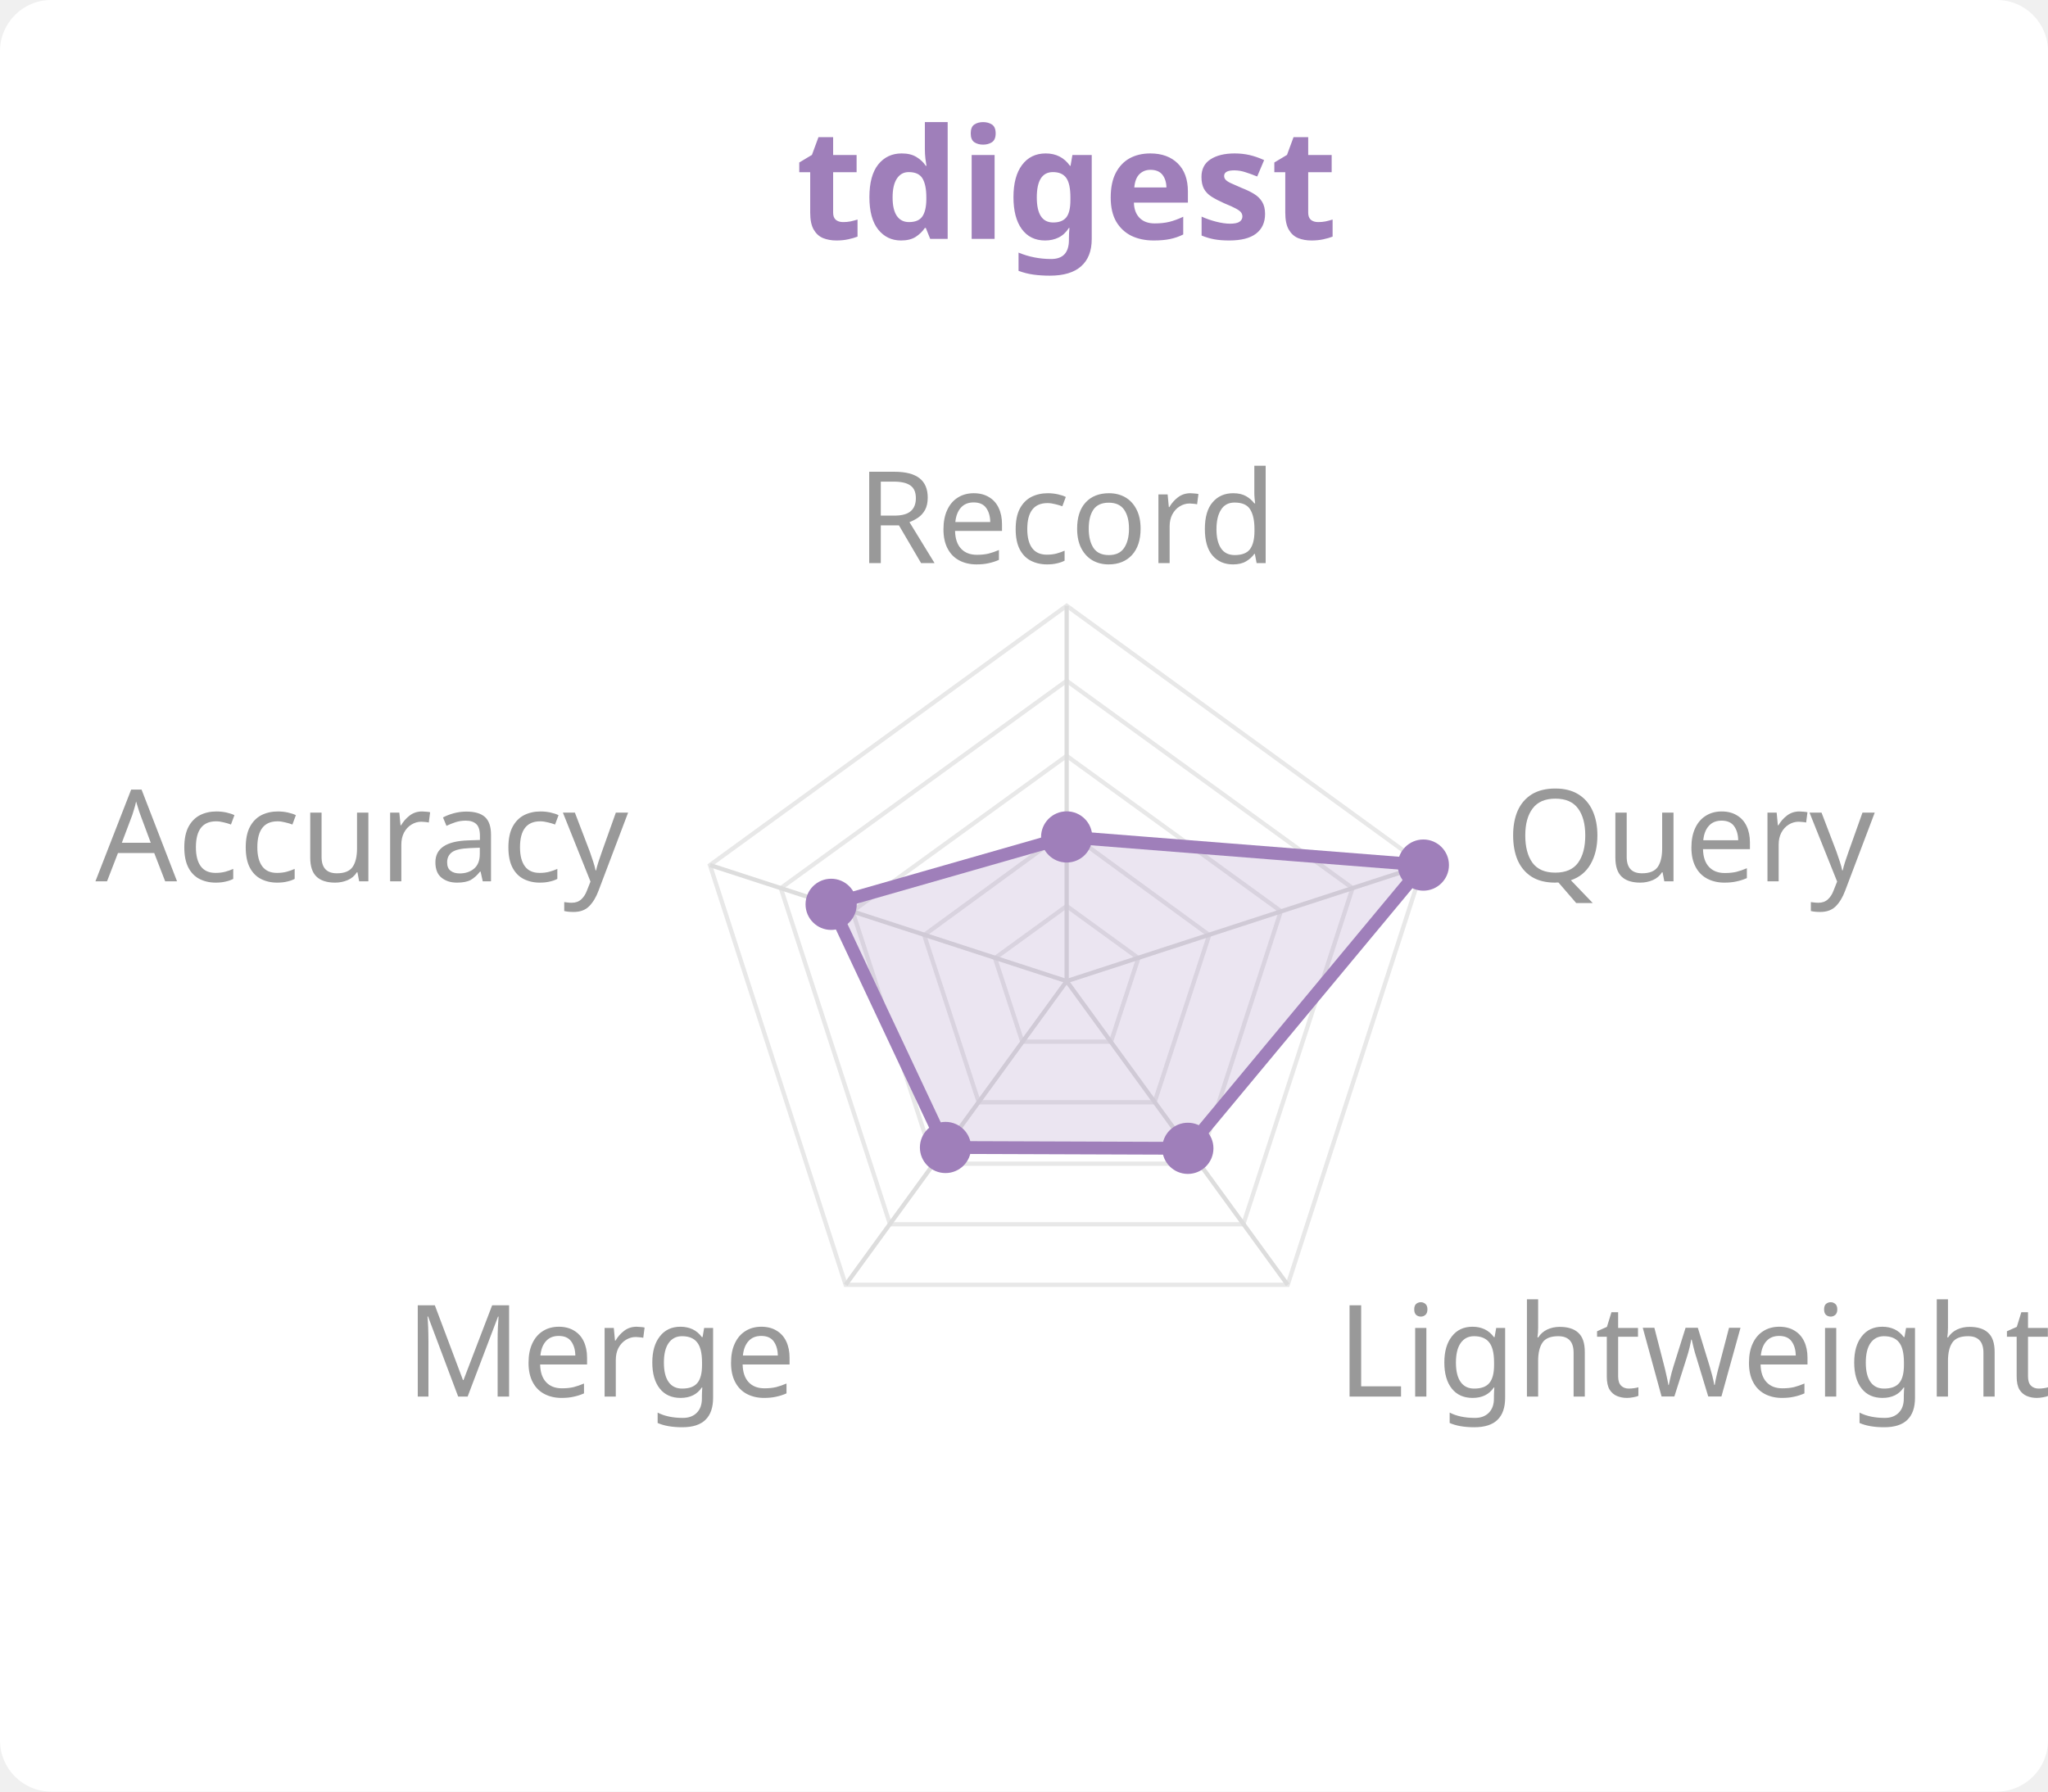
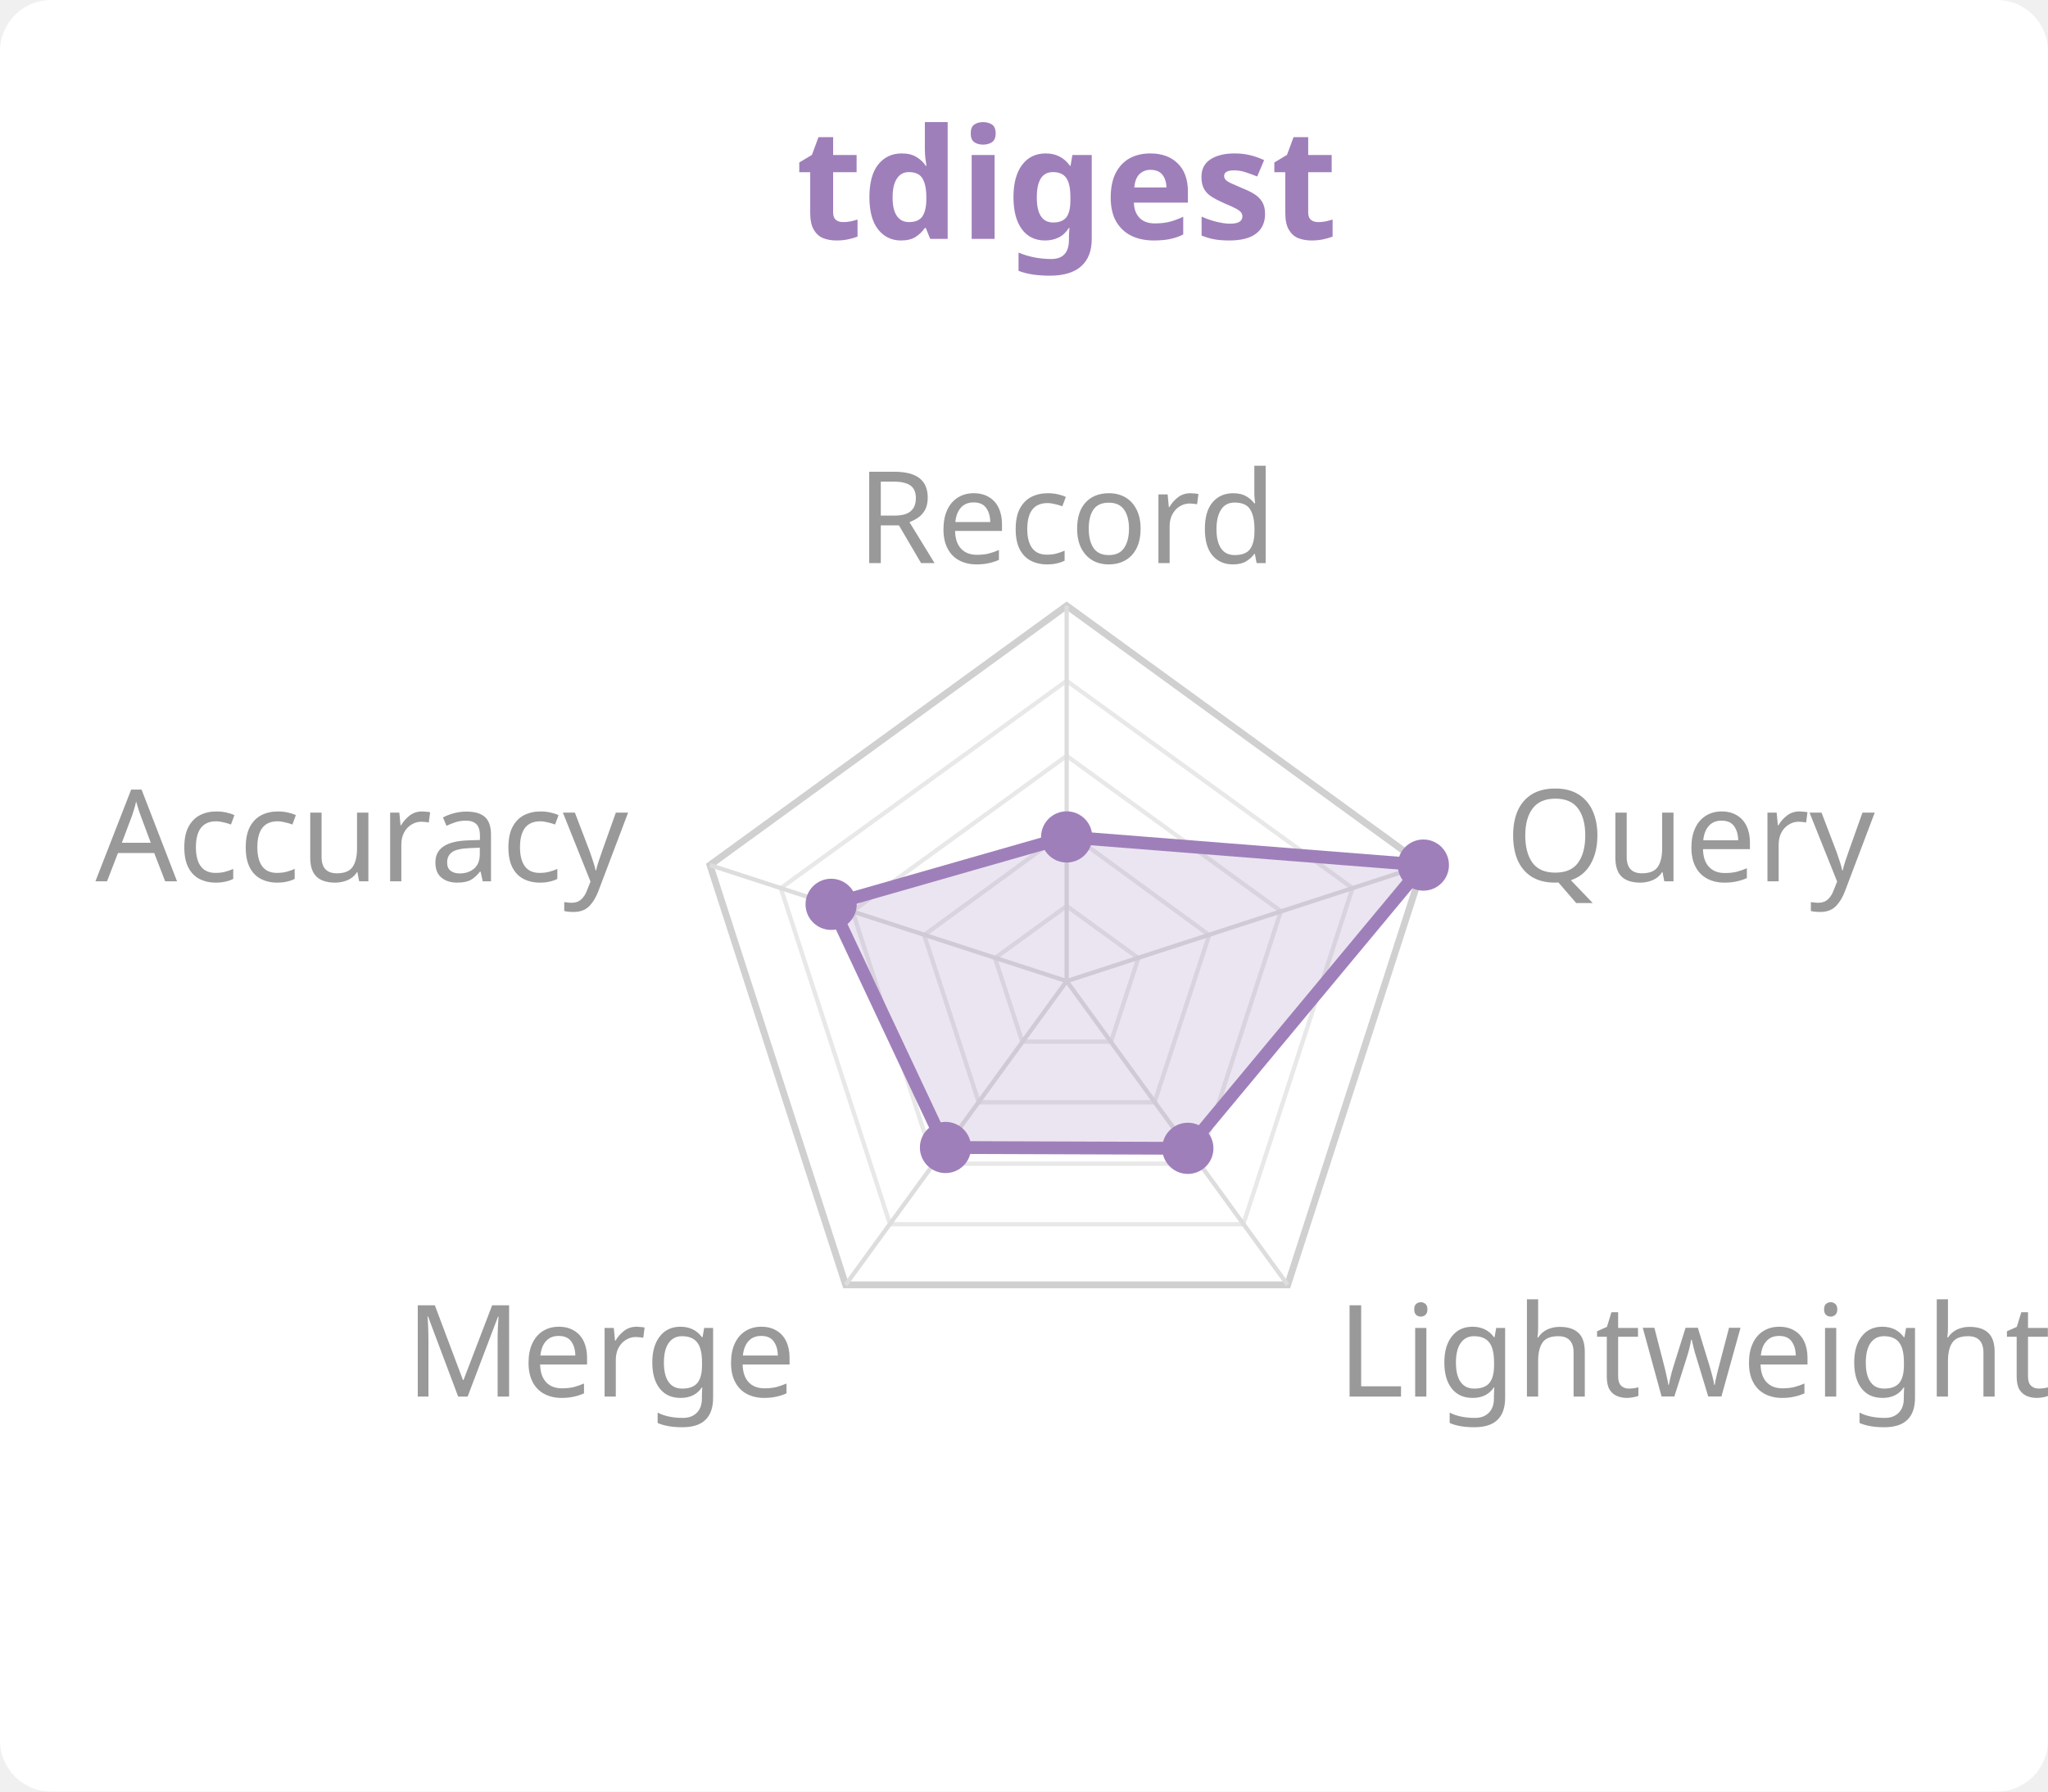
<svg xmlns="http://www.w3.org/2000/svg" viewBox="0 0 240 210" width="240" height="210">
  <rect x="0.0" y="0.0" width="240.0" height="210.0" fill="white" rx="6" />
  <text x="125.0" y="28.0" font-family="system-ui,sans-serif" font-size="18" font-weight="600" fill="#9F7FBA" text-anchor="middle">tdigest</text>
  <polygon points="125.0,106.2 133.4,112.3 130.2,122.1 119.8,122.1 116.6,112.3" fill="none" stroke="#e8e8e8" stroke-width="0.5" />
  <polygon points="125.0,97.4 141.7,109.6 135.3,129.2 114.7,129.2 108.3,109.6" fill="none" stroke="#e8e8e8" stroke-width="0.5" />
  <polygon points="125.0,88.6 150.1,106.8 140.5,136.4 109.5,136.4 99.9,106.8" fill="none" stroke="#e8e8e8" stroke-width="0.5" />
  <polygon points="125.0,79.8 158.5,104.1 145.7,143.5 104.3,143.5 91.5,104.1" fill="none" stroke="#e8e8e8" stroke-width="0.5" />
-   <polygon points="125.0,71.0 166.8,101.4 150.9,150.6 99.1,150.6 83.2,101.4" fill="none" stroke="#e8e8e8" stroke-width="0.5" />
+   <polygon points="125.0,71.0 166.8,101.4 150.9,150.6 99.1,150.6 83.2,101.4" fill="none" stroke="#d0d0d0" stroke-width="0.8" />
  <line x1="125" y1="115" x2="125.0" y2="71.0" stroke="#ddd" stroke-width="0.5" />
  <line x1="125" y1="115" x2="166.8" y2="101.4" stroke="#ddd" stroke-width="0.5" />
  <line x1="125" y1="115" x2="150.9" y2="150.6" stroke="#ddd" stroke-width="0.5" />
  <line x1="125" y1="115" x2="99.1" y2="150.6" stroke="#ddd" stroke-width="0.5" />
  <line x1="125" y1="115" x2="83.2" y2="101.4" stroke="#ddd" stroke-width="0.5" />
  <text x="125.0" y="66.0" font-family="system-ui,sans-serif" font-size="15" fill="#999" text-anchor="middle">Record</text>
  <text x="176.4" y="103.3" font-family="system-ui,sans-serif" font-size="15" fill="#999" text-anchor="start">Query</text>
  <text x="156.7" y="163.7" font-family="system-ui,sans-serif" font-size="15" fill="#999" text-anchor="start">Lightweight</text>
  <text x="93.3" y="163.7" font-family="system-ui,sans-serif" font-size="15" fill="#999" text-anchor="end">Merge</text>
  <text x="73.6" y="103.3" font-family="system-ui,sans-serif" font-size="15" fill="#999" text-anchor="end">Accuracy</text>
  <polygon points="125.0,98.1 166.8,101.4 139.2,134.6 110.8,134.5 97.4,106.0" fill="#9F7FBA" fill-opacity="0.20" stroke="#9F7FBA" stroke-width="1.5" />
  <circle cx="125.0" cy="98.1" r="3" fill="#9F7FBA" />
  <circle cx="166.8" cy="101.4" r="3" fill="#9F7FBA" />
  <circle cx="139.2" cy="134.6" r="3" fill="#9F7FBA" />
  <circle cx="110.8" cy="134.5" r="3" fill="#9F7FBA" />
  <circle cx="97.4" cy="106.0" r="3" fill="#9F7FBA" />
</svg>
